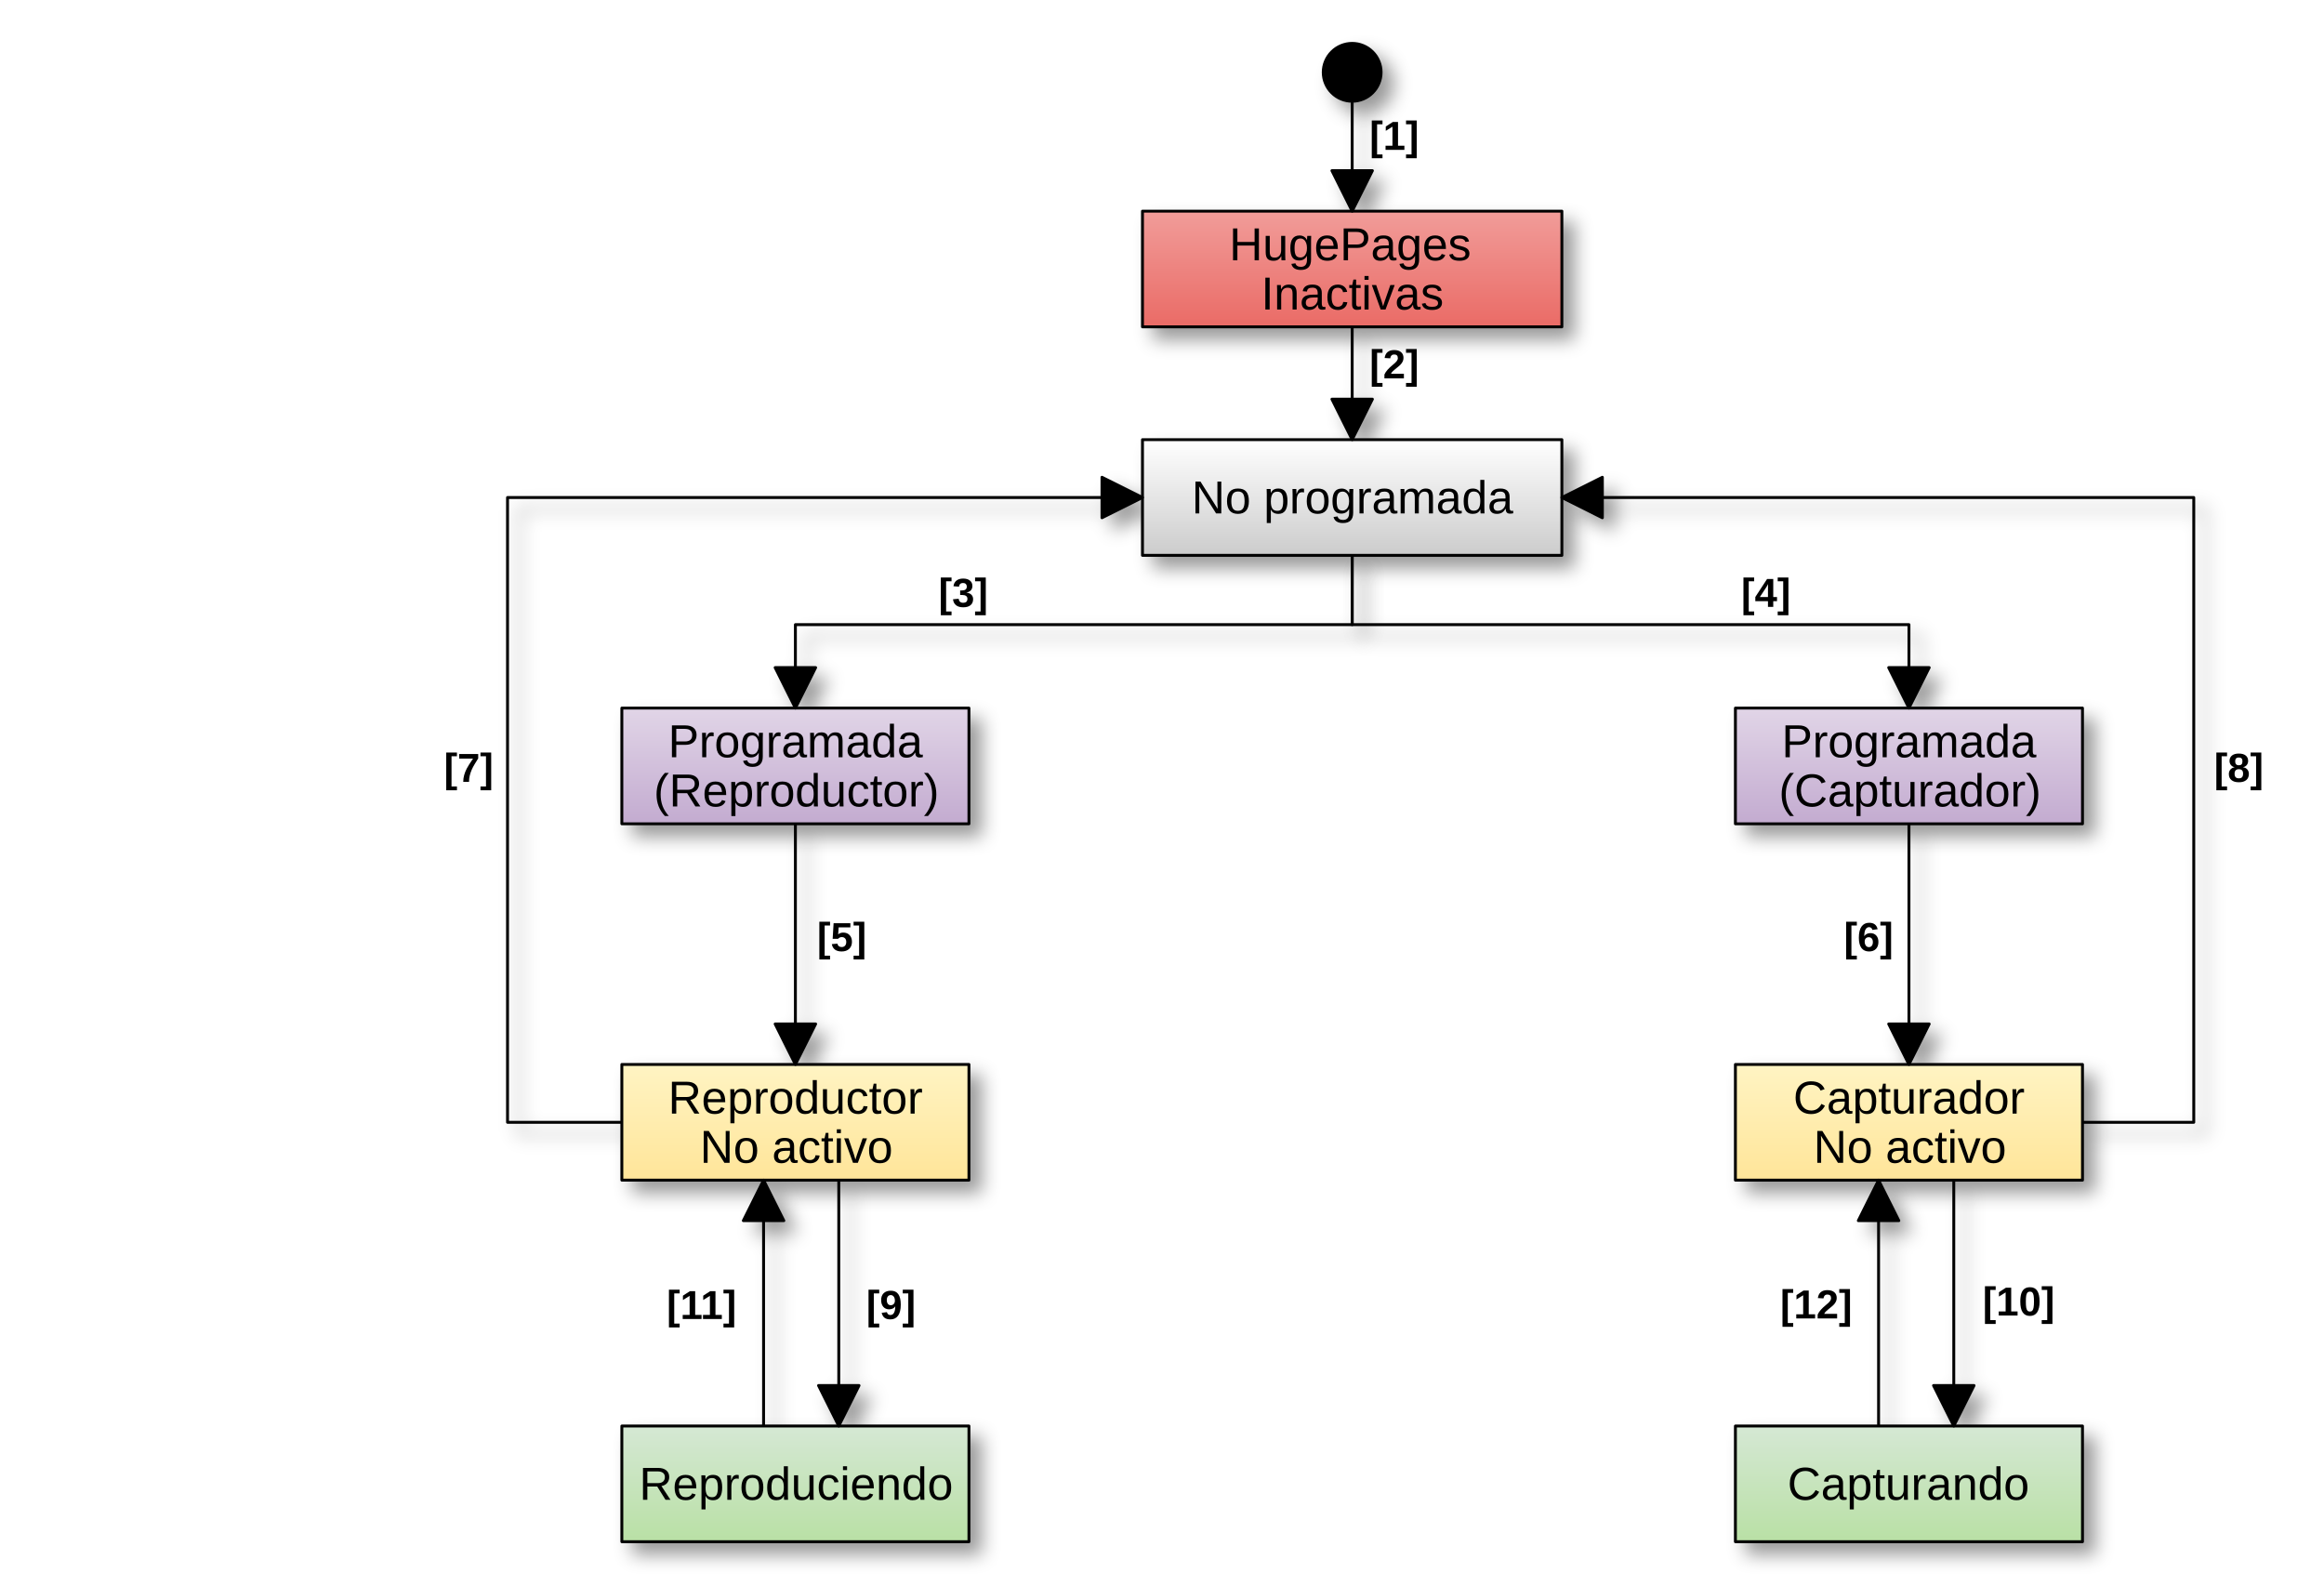
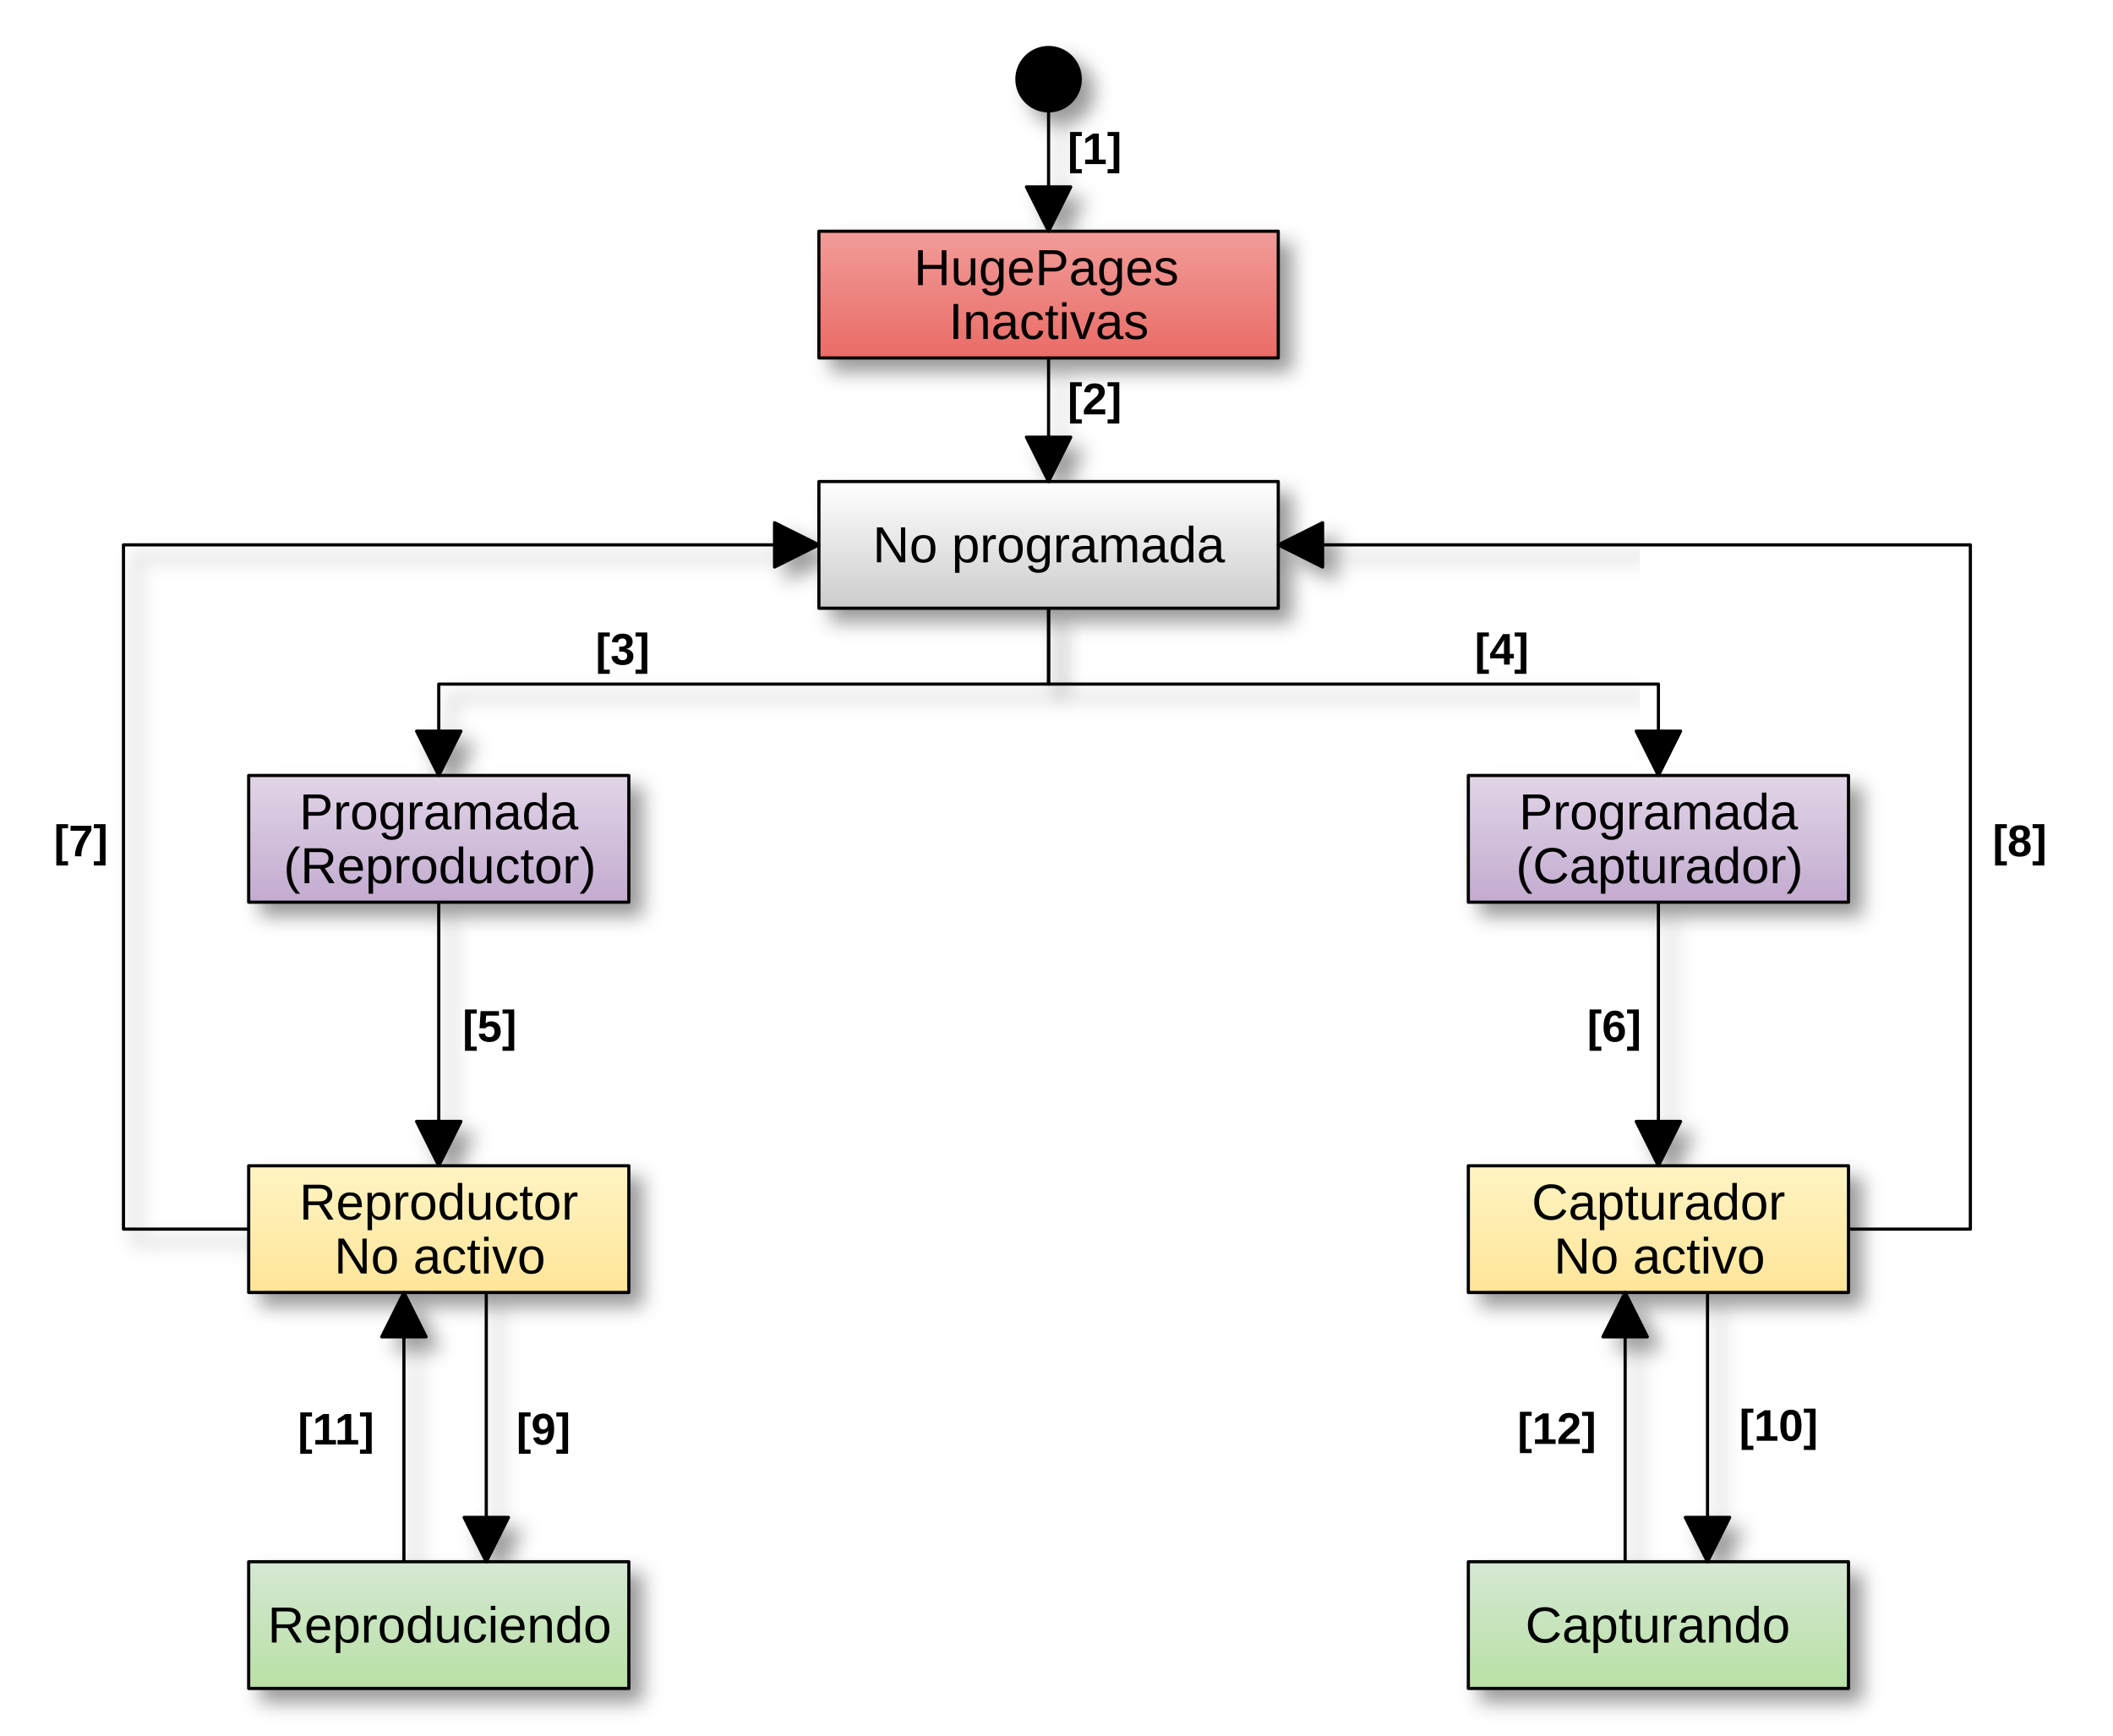
- <svg xmlns="http://www.w3.org/2000/svg" xmlns:xlink="http://www.w3.org/1999/xlink" contentScriptType="text/ecmascript" zoomAndPan="magnify" contentStyleType="text/css" viewBox="79.5 5.2 803.5 548.0" preserveAspectRatio="xMidYMin meet" version="1.1">
+ <svg xmlns="http://www.w3.org/2000/svg" xmlns:xlink="http://www.w3.org/1999/xlink" contentScriptType="text/ecmascript" zoomAndPan="magnify" contentStyleType="text/css" viewBox="216.0 5.2 667.0 548.0" preserveAspectRatio="xMidYMin meet" version="1.1">
  <defs>
    <linearGradient x1="0%" y1="0%" x2="0%" y2="100%" xlink:type="simple" xlink:actuate="onLoad" id="id0" xlink:show="other">
      <stop stop-opacity="1.0" stop-color="#f19c99" offset="0%" />
      <stop stop-opacity="1.0" stop-color="#ea6b66" offset="100%" />
    </linearGradient>
    <filter xlink:actuate="onLoad" xlink:type="simple" id="id1" xlink:show="other" filterUnits="userSpaceOnUse">
      <feGaussianBlur stdDeviation="3.0" result="blur" in="SourceAlpha" />
      <feOffset dx="4.0" dy="4.0" result="offsetBlur" in="blur" />
      <feComponentTransfer result="componentOffsetBlur" in="offsetBlur">
        <feFuncR type="linear" intercept="0.0" slope="0" />
        <feFuncG type="linear" intercept="0.0" slope="0" />
        <feFuncB type="linear" intercept="0.0" slope="0" />
        <feFuncA type="linear" intercept="0" slope="0.4" />
      </feComponentTransfer>
    </filter>
    <linearGradient x1="0%" y1="0%" x2="0%" y2="100%" xlink:type="simple" xlink:actuate="onLoad" id="id4" xlink:show="other">
      <stop stop-opacity="1.0" stop-color="#ffffff" offset="0%" />
      <stop stop-opacity="1.0" stop-color="#cccccc" offset="100%" />
    </linearGradient>
    <filter xlink:actuate="onLoad" xlink:type="simple" id="id5" xlink:show="other" filterUnits="userSpaceOnUse">
      <feGaussianBlur stdDeviation="3.0" result="blur" in="SourceAlpha" />
      <feOffset dx="4.0" dy="4.0" result="offsetBlur" in="blur" />
      <feComponentTransfer result="componentOffsetBlur" in="offsetBlur">
        <feFuncR type="linear" intercept="0.0" slope="0" />
        <feFuncG type="linear" intercept="0.0" slope="0" />
        <feFuncB type="linear" intercept="0.0" slope="0" />
        <feFuncA type="linear" intercept="0" slope="0.4" />
      </feComponentTransfer>
    </filter>
    <linearGradient x1="0%" y1="0%" x2="0%" y2="100%" xlink:type="simple" xlink:actuate="onLoad" id="id8" xlink:show="other">
      <stop stop-opacity="1.0" stop-color="#e1d5e7" offset="0%" />
      <stop stop-opacity="1.0" stop-color="#c3abd0" offset="100%" />
    </linearGradient>
    <filter xlink:actuate="onLoad" xlink:type="simple" id="id9" xlink:show="other" filterUnits="userSpaceOnUse">
      <feGaussianBlur stdDeviation="3.0" result="blur" in="SourceAlpha" />
      <feOffset dx="4.0" dy="4.0" result="offsetBlur" in="blur" />
      <feComponentTransfer result="componentOffsetBlur" in="offsetBlur">
        <feFuncR type="linear" intercept="0.0" slope="0" />
        <feFuncG type="linear" intercept="0.0" slope="0" />
        <feFuncB type="linear" intercept="0.0" slope="0" />
        <feFuncA type="linear" intercept="0" slope="0.4" />
      </feComponentTransfer>
    </filter>
    <linearGradient x1="0%" y1="0%" x2="0%" y2="100%" xlink:type="simple" xlink:actuate="onLoad" id="id12" xlink:show="other">
      <stop stop-opacity="1.0" stop-color="#e1d5e7" offset="0%" />
      <stop stop-opacity="1.0" stop-color="#c3abd0" offset="100%" />
    </linearGradient>
    <filter xlink:actuate="onLoad" xlink:type="simple" id="id13" xlink:show="other" filterUnits="userSpaceOnUse">
      <feGaussianBlur stdDeviation="3.0" result="blur" in="SourceAlpha" />
      <feOffset dx="4.0" dy="4.0" result="offsetBlur" in="blur" />
      <feComponentTransfer result="componentOffsetBlur" in="offsetBlur">
        <feFuncR type="linear" intercept="0.0" slope="0" />
        <feFuncG type="linear" intercept="0.0" slope="0" />
        <feFuncB type="linear" intercept="0.0" slope="0" />
        <feFuncA type="linear" intercept="0" slope="0.4" />
      </feComponentTransfer>
    </filter>
    <linearGradient x1="0%" y1="0%" x2="0%" y2="100%" xlink:type="simple" xlink:actuate="onLoad" id="id16" xlink:show="other">
      <stop stop-opacity="1.0" stop-color="#fff4c3" offset="0%" />
      <stop stop-opacity="1.0" stop-color="#ffe599" offset="100%" />
    </linearGradient>
    <filter xlink:actuate="onLoad" xlink:type="simple" id="id17" xlink:show="other" filterUnits="userSpaceOnUse">
      <feGaussianBlur stdDeviation="3.0" result="blur" in="SourceAlpha" />
      <feOffset dx="4.0" dy="4.0" result="offsetBlur" in="blur" />
      <feComponentTransfer result="componentOffsetBlur" in="offsetBlur">
        <feFuncR type="linear" intercept="0.0" slope="0" />
        <feFuncG type="linear" intercept="0.0" slope="0" />
        <feFuncB type="linear" intercept="0.0" slope="0" />
        <feFuncA type="linear" intercept="0" slope="0.4" />
      </feComponentTransfer>
    </filter>
    <linearGradient x1="0%" y1="0%" x2="0%" y2="100%" xlink:type="simple" xlink:actuate="onLoad" id="id20" xlink:show="other">
      <stop stop-opacity="1.0" stop-color="#fff4c3" offset="0%" />
      <stop stop-opacity="1.0" stop-color="#ffe599" offset="100%" />
    </linearGradient>
    <filter xlink:actuate="onLoad" xlink:type="simple" id="id21" xlink:show="other" filterUnits="userSpaceOnUse">
      <feGaussianBlur stdDeviation="3.0" result="blur" in="SourceAlpha" />
      <feOffset dx="4.0" dy="4.0" result="offsetBlur" in="blur" />
      <feComponentTransfer result="componentOffsetBlur" in="offsetBlur">
        <feFuncR type="linear" intercept="0.0" slope="0" />
        <feFuncG type="linear" intercept="0.0" slope="0" />
        <feFuncB type="linear" intercept="0.0" slope="0" />
        <feFuncA type="linear" intercept="0" slope="0.4" />
      </feComponentTransfer>
    </filter>
    <linearGradient x1="0%" y1="0%" x2="0%" y2="100%" xlink:type="simple" xlink:actuate="onLoad" id="id24" xlink:show="other">
      <stop stop-opacity="1.0" stop-color="#d5e8d4" offset="0%" />
      <stop stop-opacity="1.0" stop-color="#b9e0a5" offset="100%" />
    </linearGradient>
    <filter xlink:actuate="onLoad" xlink:type="simple" id="id25" xlink:show="other" filterUnits="userSpaceOnUse">
      <feGaussianBlur stdDeviation="3.0" result="blur" in="SourceAlpha" />
      <feOffset dx="4.0" dy="4.0" result="offsetBlur" in="blur" />
      <feComponentTransfer result="componentOffsetBlur" in="offsetBlur">
        <feFuncR type="linear" intercept="0.0" slope="0" />
        <feFuncG type="linear" intercept="0.0" slope="0" />
        <feFuncB type="linear" intercept="0.0" slope="0" />
        <feFuncA type="linear" intercept="0" slope="0.4" />
      </feComponentTransfer>
    </filter>
    <linearGradient x1="0%" y1="0%" x2="0%" y2="100%" xlink:type="simple" xlink:actuate="onLoad" id="id28" xlink:show="other">
      <stop stop-opacity="1.0" stop-color="#d5e8d4" offset="0%" />
      <stop stop-opacity="1.0" stop-color="#b9e0a5" offset="100%" />
    </linearGradient>
    <filter xlink:actuate="onLoad" xlink:type="simple" id="id29" xlink:show="other" filterUnits="userSpaceOnUse">
      <feGaussianBlur stdDeviation="3.0" result="blur" in="SourceAlpha" />
      <feOffset dx="4.0" dy="4.0" result="offsetBlur" in="blur" />
      <feComponentTransfer result="componentOffsetBlur" in="offsetBlur">
        <feFuncR type="linear" intercept="0.0" slope="0" />
        <feFuncG type="linear" intercept="0.0" slope="0" />
        <feFuncB type="linear" intercept="0.0" slope="0" />
        <feFuncA type="linear" intercept="0" slope="0.4" />
      </feComponentTransfer>
    </filter>
    <marker refX="14.0" refY="7.0" markerUnits="userSpaceOnUse" orient="auto" id="id32" markerHeight="14.0" viewBox="0 0 14.0 14.0" preserveAspectRatio="xMidYMid meet" markerWidth="14.0" overflow="visible">
      <path fill="#000000" d="M0 0 L14.0 7.0 L0 14.0z" stroke-width="1.0" stroke-linejoin="round" stroke-linecap="round" stroke="#000000" />
    </marker>
    <filter xlink:actuate="onLoad" xlink:type="simple" id="id33" xlink:show="other" filterUnits="userSpaceOnUse">
      <feGaussianBlur stdDeviation="3.0" result="blur" in="SourceAlpha" />
      <feOffset dx="-4" dy="4" result="offsetBlur" in="blur" />
      <feComponentTransfer result="componentOffsetBlur" in="offsetBlur">
        <feFuncR type="linear" intercept="0.0" slope="0" />
        <feFuncG type="linear" intercept="0.0" slope="0" />
        <feFuncB type="linear" intercept="0.0" slope="0" />
        <feFuncA type="linear" intercept="0" slope="0.4" />
      </feComponentTransfer>
    </filter>
    <marker refX="14.0" refY="7.0" markerUnits="userSpaceOnUse" orient="auto" id="id36" markerHeight="14.0" viewBox="0 0 14.0 14.0" preserveAspectRatio="xMidYMid meet" markerWidth="14.0" overflow="visible">
      <path fill="#000000" d="M0 0 L14.0 7.0 L0 14.0z" stroke-width="1.0" stroke-linejoin="round" stroke-linecap="round" stroke="#000000" />
    </marker>
    <filter xlink:actuate="onLoad" xlink:type="simple" id="id37" xlink:show="other" filterUnits="userSpaceOnUse">
      <feGaussianBlur stdDeviation="3.0" result="blur" in="SourceAlpha" />
      <feOffset dx="4.0" dy="4.0" result="offsetBlur" in="blur" />
      <feComponentTransfer result="componentOffsetBlur" in="offsetBlur">
        <feFuncR type="linear" intercept="0.0" slope="0" />
        <feFuncG type="linear" intercept="0.0" slope="0" />
        <feFuncB type="linear" intercept="0.0" slope="0" />
        <feFuncA type="linear" intercept="0" slope="0.4" />
      </feComponentTransfer>
    </filter>
    <marker refX="14.0" refY="7.0" markerUnits="userSpaceOnUse" orient="auto" id="id40" markerHeight="14.0" viewBox="0 0 14.0 14.0" preserveAspectRatio="xMidYMid meet" markerWidth="14.0" overflow="visible">
      <path fill="#000000" d="M0 0 L14.0 7.0 L0 14.0z" stroke-width="1.0" stroke-linejoin="round" stroke-linecap="round" stroke="#000000" />
    </marker>
    <filter xlink:actuate="onLoad" xlink:type="simple" id="id41" xlink:show="other" filterUnits="userSpaceOnUse">
      <feGaussianBlur stdDeviation="3.0" result="blur" in="SourceAlpha" />
      <feOffset dx="4.0" dy="4.0" result="offsetBlur" in="blur" />
      <feComponentTransfer result="componentOffsetBlur" in="offsetBlur">
        <feFuncR type="linear" intercept="0.0" slope="0" />
        <feFuncG type="linear" intercept="0.0" slope="0" />
        <feFuncB type="linear" intercept="0.0" slope="0" />
        <feFuncA type="linear" intercept="0" slope="0.4" />
      </feComponentTransfer>
    </filter>
    <marker refX="14.0" refY="7.0" markerUnits="userSpaceOnUse" orient="auto" id="id43" markerHeight="14.0" viewBox="0 0 14.0 14.0" preserveAspectRatio="xMidYMid meet" markerWidth="14.0" overflow="visible">
      <path fill="#000000" d="M0 0 L14.0 7.0 L0 14.0z" stroke-width="1.0" stroke-linejoin="round" stroke-linecap="round" stroke="#000000" />
    </marker>
    <filter xlink:actuate="onLoad" xlink:type="simple" id="id44" xlink:show="other" filterUnits="userSpaceOnUse">
      <feGaussianBlur stdDeviation="3.0" result="blur" in="SourceAlpha" />
      <feOffset dx="4.0" dy="-4" result="offsetBlur" in="blur" />
      <feComponentTransfer result="componentOffsetBlur" in="offsetBlur">
        <feFuncR type="linear" intercept="0.0" slope="0" />
        <feFuncG type="linear" intercept="0.0" slope="0" />
        <feFuncB type="linear" intercept="0.0" slope="0" />
        <feFuncA type="linear" intercept="0" slope="0.4" />
      </feComponentTransfer>
    </filter>
    <marker refX="14.0" refY="7.0" markerUnits="userSpaceOnUse" orient="auto" id="id47" markerHeight="14.0" viewBox="0 0 14.0 14.0" preserveAspectRatio="xMidYMid meet" markerWidth="14.0" overflow="visible">
      <path fill="#000000" d="M0 0 L14.0 7.0 L0 14.0z" stroke-width="1.0" stroke-linejoin="round" stroke-linecap="round" stroke="#000000" />
    </marker>
    <filter xlink:actuate="onLoad" xlink:type="simple" id="id48" xlink:show="other" filterUnits="userSpaceOnUse">
      <feGaussianBlur stdDeviation="3.0" result="blur" in="SourceAlpha" />
      <feOffset dx="4.0" dy="-4" result="offsetBlur" in="blur" />
      <feComponentTransfer result="componentOffsetBlur" in="offsetBlur">
        <feFuncR type="linear" intercept="0.0" slope="0" />
        <feFuncG type="linear" intercept="0.0" slope="0" />
        <feFuncB type="linear" intercept="0.0" slope="0" />
        <feFuncA type="linear" intercept="0" slope="0.4" />
      </feComponentTransfer>
    </filter>
    <filter xlink:actuate="onLoad" xlink:type="simple" id="id51" xlink:show="other" filterUnits="userSpaceOnUse">
      <feGaussianBlur stdDeviation="3.0" result="blur" in="SourceAlpha" />
      <feOffset dx="4.0" dy="4.0" result="offsetBlur" in="blur" />
      <feComponentTransfer result="componentOffsetBlur" in="offsetBlur">
        <feFuncR type="linear" intercept="0.0" slope="0" />
        <feFuncG type="linear" intercept="0.0" slope="0" />
        <feFuncB type="linear" intercept="0.0" slope="0" />
        <feFuncA type="linear" intercept="0" slope="0.4" />
      </feComponentTransfer>
    </filter>
    <marker refX="14.0" refY="7.0" markerUnits="userSpaceOnUse" orient="auto" id="id53" markerHeight="14.0" viewBox="0 0 14.0 14.0" preserveAspectRatio="xMidYMid meet" markerWidth="14.0" overflow="visible">
      <path fill="#000000" d="M0 0 L14.0 7.0 L0 14.0z" stroke-width="1.0" stroke-linejoin="round" stroke-linecap="round" stroke="#000000" />
    </marker>
    <filter xlink:actuate="onLoad" xlink:type="simple" id="id54" xlink:show="other" filterUnits="userSpaceOnUse">
      <feGaussianBlur stdDeviation="3.0" result="blur" in="SourceAlpha" />
      <feOffset dx="-4" dy="4" result="offsetBlur" in="blur" />
      <feComponentTransfer result="componentOffsetBlur" in="offsetBlur">
        <feFuncR type="linear" intercept="0.0" slope="0" />
        <feFuncG type="linear" intercept="0.0" slope="0" />
        <feFuncB type="linear" intercept="0.0" slope="0" />
        <feFuncA type="linear" intercept="0" slope="0.4" />
      </feComponentTransfer>
    </filter>
    <marker refX="14.0" refY="7.0" markerUnits="userSpaceOnUse" orient="auto" id="id57" markerHeight="14.0" viewBox="0 0 14.0 14.0" preserveAspectRatio="xMidYMid meet" markerWidth="14.0" overflow="visible">
      <path fill="#000000" d="M0 0 L14.0 7.0 L0 14.0z" stroke-width="1.0" stroke-linejoin="round" stroke-linecap="round" stroke="#000000" />
    </marker>
    <filter xlink:actuate="onLoad" xlink:type="simple" id="id58" xlink:show="other" filterUnits="userSpaceOnUse">
      <feGaussianBlur stdDeviation="3.0" result="blur" in="SourceAlpha" />
      <feOffset dx="4.0" dy="-4" result="offsetBlur" in="blur" />
      <feComponentTransfer result="componentOffsetBlur" in="offsetBlur">
        <feFuncR type="linear" intercept="0.0" slope="0" />
        <feFuncG type="linear" intercept="0.0" slope="0" />
        <feFuncB type="linear" intercept="0.0" slope="0" />
        <feFuncA type="linear" intercept="0" slope="0.4" />
      </feComponentTransfer>
    </filter>
    <marker refX="14.0" refY="7.0" markerUnits="userSpaceOnUse" orient="auto" id="id61" markerHeight="14.0" viewBox="0 0 14.0 14.0" preserveAspectRatio="xMidYMid meet" markerWidth="14.0" overflow="visible">
      <path fill="#000000" d="M0 0 L14.0 7.0 L0 14.0z" stroke-width="1.0" stroke-linejoin="round" stroke-linecap="round" stroke="#000000" />
    </marker>
    <filter xlink:actuate="onLoad" xlink:type="simple" id="id62" xlink:show="other" filterUnits="userSpaceOnUse">
      <feGaussianBlur stdDeviation="3.0" result="blur" in="SourceAlpha" />
      <feOffset dx="4.0" dy="-4" result="offsetBlur" in="blur" />
      <feComponentTransfer result="componentOffsetBlur" in="offsetBlur">
        <feFuncR type="linear" intercept="0.0" slope="0" />
        <feFuncG type="linear" intercept="0.0" slope="0" />
        <feFuncB type="linear" intercept="0.0" slope="0" />
        <feFuncA type="linear" intercept="0" slope="0.4" />
      </feComponentTransfer>
    </filter>
    <marker refX="14.0" refY="7.0" markerUnits="userSpaceOnUse" orient="auto" id="id65" markerHeight="14.0" viewBox="0 0 14.0 14.0" preserveAspectRatio="xMidYMid meet" markerWidth="14.0" overflow="visible">
      <path fill="#000000" d="M0 0 L14.0 7.0 L0 14.0z" stroke-width="1.0" stroke-linejoin="round" stroke-linecap="round" stroke="#000000" />
    </marker>
    <filter xlink:actuate="onLoad" xlink:type="simple" id="id66" xlink:show="other" filterUnits="userSpaceOnUse">
      <feGaussianBlur stdDeviation="3.0" result="blur" in="SourceAlpha" />
      <feOffset dx="4.0" dy="-4" result="offsetBlur" in="blur" />
      <feComponentTransfer result="componentOffsetBlur" in="offsetBlur">
        <feFuncR type="linear" intercept="0.0" slope="0" />
        <feFuncG type="linear" intercept="0.0" slope="0" />
        <feFuncB type="linear" intercept="0.0" slope="0" />
        <feFuncA type="linear" intercept="0" slope="0.4" />
      </feComponentTransfer>
    </filter>
    <marker refX="14.0" refY="7.0" markerUnits="userSpaceOnUse" orient="auto" id="id69" markerHeight="14.0" viewBox="0 0 14.0 14.0" preserveAspectRatio="xMidYMid meet" markerWidth="14.0" overflow="visible">
      <path fill="#000000" d="M0 0 L14.0 7.0 L0 14.0z" stroke-width="1.0" stroke-linejoin="round" stroke-linecap="round" stroke="#000000" />
    </marker>
    <filter xlink:actuate="onLoad" xlink:type="simple" id="id70" xlink:show="other" filterUnits="userSpaceOnUse">
      <feGaussianBlur stdDeviation="3.0" result="blur" in="SourceAlpha" />
      <feOffset dx="4.0" dy="-4" result="offsetBlur" in="blur" />
      <feComponentTransfer result="componentOffsetBlur" in="offsetBlur">
        <feFuncR type="linear" intercept="0.0" slope="0" />
        <feFuncG type="linear" intercept="0.0" slope="0" />
        <feFuncB type="linear" intercept="0.0" slope="0" />
        <feFuncA type="linear" intercept="0" slope="0.4" />
      </feComponentTransfer>
    </filter>
    <marker refX="14.0" refY="7.0" markerUnits="userSpaceOnUse" orient="auto" id="id73" markerHeight="14.0" viewBox="0 0 14.0 14.0" preserveAspectRatio="xMidYMid meet" markerWidth="14.0" overflow="visible">
      <path fill="#000000" d="M0 0 L14.0 7.0 L0 14.0z" stroke-width="1.0" stroke-linejoin="round" stroke-linecap="round" stroke="#000000" />
    </marker>
    <filter xlink:actuate="onLoad" xlink:type="simple" id="id74" xlink:show="other" filterUnits="userSpaceOnUse">
      <feGaussianBlur stdDeviation="3.0" result="blur" in="SourceAlpha" />
      <feOffset dx="4.0" dy="4.0" result="offsetBlur" in="blur" />
      <feComponentTransfer result="componentOffsetBlur" in="offsetBlur">
        <feFuncR type="linear" intercept="0.0" slope="0" />
        <feFuncG type="linear" intercept="0.0" slope="0" />
        <feFuncB type="linear" intercept="0.0" slope="0" />
        <feFuncA type="linear" intercept="0" slope="0.4" />
      </feComponentTransfer>
    </filter>
    <marker refX="14.0" refY="7.0" markerUnits="userSpaceOnUse" orient="auto" id="id77" markerHeight="14.0" viewBox="0 0 14.0 14.0" preserveAspectRatio="xMidYMid meet" markerWidth="14.0" overflow="visible">
      <path fill="#000000" d="M0 0 L14.0 7.0 L0 14.0z" stroke-width="1.0" stroke-linejoin="round" stroke-linecap="round" stroke="#000000" />
    </marker>
    <filter xlink:actuate="onLoad" xlink:type="simple" id="id78" xlink:show="other" filterUnits="userSpaceOnUse">
      <feGaussianBlur stdDeviation="3.0" result="blur" in="SourceAlpha" />
      <feOffset dx="4.0" dy="4.0" result="offsetBlur" in="blur" />
      <feComponentTransfer result="componentOffsetBlur" in="offsetBlur">
        <feFuncR type="linear" intercept="0.0" slope="0" />
        <feFuncG type="linear" intercept="0.0" slope="0" />
        <feFuncB type="linear" intercept="0.0" slope="0" />
        <feFuncA type="linear" intercept="0" slope="0.4" />
      </feComponentTransfer>
    </filter>
  </defs>
  <g>
    <g transform="translate(474.5 78.2)">
      <use xlink:href="#id2" xlink:actuate="onLoad" xlink:type="simple" xlink:show="embed" filter="url(#id1)" />
    </g>
    <g transform="translate(474.5 157.2)">
      <use xlink:href="#id6" xlink:actuate="onLoad" xlink:type="simple" xlink:show="embed" filter="url(#id5)" />
    </g>
    <g transform="translate(294.5 250.0)">
      <use xlink:href="#id10" xlink:actuate="onLoad" xlink:type="simple" xlink:show="embed" filter="url(#id9)" />
    </g>
    <g transform="translate(679.5 250.0)">
      <use xlink:href="#id14" xlink:actuate="onLoad" xlink:type="simple" xlink:show="embed" filter="url(#id13)" />
    </g>
    <g transform="translate(294.5 373.2)">
      <use xlink:href="#id18" xlink:actuate="onLoad" xlink:type="simple" xlink:show="embed" filter="url(#id17)" />
    </g>
    <g transform="translate(679.5 373.2)">
      <use xlink:href="#id22" xlink:actuate="onLoad" xlink:type="simple" xlink:show="embed" filter="url(#id21)" />
    </g>
    <g transform="translate(294.5 498.2)">
      <use xlink:href="#id26" xlink:actuate="onLoad" xlink:type="simple" xlink:show="embed" filter="url(#id25)" />
    </g>
    <g transform="translate(679.5 498.2)">
      <use xlink:href="#id30" xlink:actuate="onLoad" xlink:type="simple" xlink:show="embed" filter="url(#id29)" />
    </g>
    <g transform="translate(517.5 127.7) rotate(270.0 19.5 10.0)">
      <use xlink:href="#id34" xlink:actuate="onLoad" xlink:type="simple" xlink:show="embed" filter="url(#id33)" />
    </g>
    <use xlink:href="#id38" xlink:actuate="onLoad" xlink:type="simple" xlink:show="embed" filter="url(#id37)" />
    <use xlink:href="#id42" xlink:actuate="onLoad" xlink:type="simple" xlink:show="embed" filter="url(#id41)" />
    <g transform="translate(337.0 445.7) rotate(90.0 42.5 10.0)">
      <use xlink:href="#id45" xlink:actuate="onLoad" xlink:type="simple" xlink:show="embed" filter="url(#id44)" />
    </g>
    <g transform="translate(311.0 445.7) rotate(90.0 42.5 10.0)">
      <use xlink:href="#id49" xlink:actuate="onLoad" xlink:type="simple" xlink:show="embed" filter="url(#id48)" />
    </g>
    <g transform="translate(537.0 20.2)">
      <use xlink:href="#id52" xlink:actuate="onLoad" xlink:type="simple" xlink:show="embed" filter="url(#id51)" />
    </g>
    <g transform="translate(518.0 49.2) rotate(270.0 19.0 10.0)">
      <use xlink:href="#id55" xlink:actuate="onLoad" xlink:type="simple" xlink:show="embed" filter="url(#id54)" />
    </g>
    <g transform="translate(707.9 321.6) rotate(90.0 41.6 10.0)">
      <use xlink:href="#id59" xlink:actuate="onLoad" xlink:type="simple" xlink:show="embed" filter="url(#id58)" />
    </g>
    <g transform="translate(722.5 445.7) rotate(90.0 42.5 10.0)">
      <use xlink:href="#id63" xlink:actuate="onLoad" xlink:type="simple" xlink:show="embed" filter="url(#id62)" />
    </g>
    <g transform="translate(696.5 445.7) rotate(90.0 42.5 10.0)">
      <use xlink:href="#id67" xlink:actuate="onLoad" xlink:type="simple" xlink:show="embed" filter="url(#id66)" />
    </g>
    <g transform="translate(322.9 321.6) rotate(90.0 41.6 10.0)">
      <use xlink:href="#id71" xlink:actuate="onLoad" xlink:type="simple" xlink:show="embed" filter="url(#id70)" />
    </g>
    <use xlink:href="#id75" xlink:actuate="onLoad" xlink:type="simple" xlink:show="embed" filter="url(#id74)" />
    <use xlink:href="#id79" xlink:actuate="onLoad" xlink:type="simple" xlink:show="embed" filter="url(#id78)" />
  </g>
  <g>
    <g transform="translate(474.5 78.2)">
      <path fill="url(#id0)" id="id2" d="M0.0 0.0 L145.0 0.0 L145.0 40.0 L0.0 40.0 L0.0 0.0z" stroke-width="1.0" stroke-linejoin="round" stroke="#000000" />
      <g transform="translate(0.0 0.0)">
        <clipPath id="id3">
          <path d="M0 0 L145.0 0 L145.0 40.0 L0 40.0z" />
        </clipPath>
        <text font-size="16" clip-path="url(#id3)" text-decoration="none" fill="#000000" font-family="Arial,Arial" font-style="normal" font-weight="normal">
          <tspan x="30.0" xml:space="preserve" y="17.0" textLength="88.0">HugePages </tspan>
          <tspan x="41.0" xml:space="preserve" y="34.0" textLength="63.0">Inactivas</tspan>
        </text>
      </g>
    </g>
    <g transform="translate(474.5 157.2)">
      <path fill="url(#id4)" id="id6" d="M0.0 0.0 L145 0.0 L145 40.0 L0.0 40.0 L0.0 0.0z" stroke-width="1.0" stroke-linejoin="round" stroke="#000000" />
      <g transform="translate(0.0 0.0)">
        <clipPath id="id7">
          <path d="M0 0 L145.0 0 L145.0 40.0 L0 40.0z" />
        </clipPath>
        <text font-size="16" clip-path="url(#id7)" text-decoration="none" fill="#000000" font-family="Arial,Arial" font-style="normal" font-weight="normal">
          <tspan x="17.0" xml:space="preserve" y="25.5" textLength="111.0">No programada</tspan>
        </text>
      </g>
    </g>
    <g transform="translate(294.5 250.0)">
      <path fill="url(#id8)" id="id10" d="M0.0 0.0 L120.0 0.0 L120.0 40.0 L0.0 40.0 L0.0 0.0z" stroke-width="1.0" stroke-linejoin="round" stroke="#000000" />
      <g transform="translate(0.0 0.0)">
        <clipPath id="id11">
          <path d="M0 0 L120.0 0 L120.0 40.0 L0 40.0z" />
        </clipPath>
        <text font-size="16" clip-path="url(#id11)" text-decoration="none" fill="#000000" font-family="Arial,Arial" font-style="normal" font-weight="normal">
          <tspan x="16.0" xml:space="preserve" y="17.0" textLength="88.0">Programada</tspan>
          <tspan x="11.0" xml:space="preserve" y="34.0" textLength="98.0">(Reproductor)</tspan>
        </text>
      </g>
    </g>
    <g transform="translate(679.5 250.0)">
      <path fill="url(#id12)" id="id14" d="M0.0 0.0 L120.0 0.0 L120.0 40.0 L0.0 40.0 L0.0 0.0z" stroke-width="1.0" stroke-linejoin="round" stroke="#000000" />
      <g transform="translate(0.0 0.0)">
        <clipPath id="id15">
          <path d="M0 0 L120.0 0 L120.0 40.0 L0 40.0z" />
        </clipPath>
        <text font-size="16" clip-path="url(#id15)" text-decoration="none" fill="#000000" font-family="Arial,Arial" font-style="normal" font-weight="normal">
          <tspan x="16.0" xml:space="preserve" y="17.0" textLength="88.0">Programada</tspan>
          <tspan x="15.0" xml:space="preserve" y="34.0" textLength="90.0">(Capturador)</tspan>
        </text>
      </g>
    </g>
    <g transform="translate(294.5 373.2)">
      <path fill="url(#id16)" id="id18" d="M0.0 0.0 L120.0 0.0 L120.0 40.0 L0.0 40.0 L0.0 0.0z" stroke-width="1.0" stroke-linejoin="round" stroke="#000000" />
      <g transform="translate(0.0 0.0)">
        <clipPath id="id19">
          <path d="M0 0 L120.0 0 L120.0 40.0 L0 40.0z" />
        </clipPath>
        <text font-size="16" clip-path="url(#id19)" text-decoration="none" fill="#000000" font-family="Arial,Arial" font-style="normal" font-weight="normal">
          <tspan x="16.0" xml:space="preserve" y="17.0" textLength="92.0">Reproductor </tspan>
        </text>
        <text font-size="16" clip-path="url(#id19)" text-decoration="none" fill="#000000" font-family="Arial,Arial" font-style="normal" font-weight="normal" />
        <text font-size="16" clip-path="url(#id19)" text-decoration="none" fill="#000000" font-family="Arial,Arial" font-style="normal" font-weight="normal">
          <tspan x="27.0" xml:space="preserve" y="34.0" textLength="66.0">No activo</tspan>
        </text>
      </g>
    </g>
    <g transform="translate(679.5 373.2)">
      <path fill="url(#id20)" id="id22" d="M0.0 0.0 L120.0 0.0 L120.0 40.0 L0.0 40.0 L0.0 0.0z" stroke-width="1.0" stroke-linejoin="round" stroke="#000000" />
      <g transform="translate(0.0 0.0)">
        <clipPath id="id23">
          <path d="M0 0 L120.0 0 L120.0 40.0 L0 40.0z" />
        </clipPath>
        <text font-size="16" clip-path="url(#id23)" text-decoration="none" fill="#000000" font-family="Arial,Arial" font-style="normal" font-weight="normal">
          <tspan x="20.0" xml:space="preserve" y="17.0" textLength="80.0">Capturador</tspan>
        </text>
        <text font-size="16" clip-path="url(#id23)" text-decoration="none" fill="#000000" font-family="Arial,Arial" font-style="normal" font-weight="normal" />
        <text font-size="16" clip-path="url(#id23)" text-decoration="none" fill="#000000" font-family="Arial,Arial" font-style="normal" font-weight="normal">
          <tspan x="27.0" xml:space="preserve" y="34.0" textLength="66.0">No activo</tspan>
        </text>
      </g>
    </g>
    <g transform="translate(294.5 498.2)">
      <path fill="url(#id24)" id="id26" d="M0.0 0.0 L120.0 0.0 L120.0 40.0 L0.0 40.0 L0.0 0.0z" stroke-width="1.0" stroke-linejoin="round" stroke="#000000" />
      <g transform="translate(0.0 0.0)">
        <clipPath id="id27">
          <path d="M0 0 L120.0 0 L120.0 40.0 L0 40.0z" />
        </clipPath>
        <text font-size="16" clip-path="url(#id27)" text-decoration="none" fill="#000000" font-family="Arial,Arial" font-style="normal" font-weight="normal">
          <tspan x="6.0" xml:space="preserve" y="25.5" textLength="108.0">Reproduciendo</tspan>
        </text>
      </g>
    </g>
    <g transform="translate(679.5 498.2)">
      <path fill="url(#id28)" id="id30" d="M0.0 0.0 L120.0 0.0 L120.0 40.0 L0.0 40.0 L0.0 0.0z" stroke-width="1.0" stroke-linejoin="round" stroke="#000000" />
      <g transform="translate(0.0 0.0)">
        <clipPath id="id31">
          <path d="M0 0 L120.0 0 L120.0 40.0 L0 40.0z" />
        </clipPath>
        <text font-size="16" clip-path="url(#id31)" text-decoration="none" fill="#000000" font-family="Arial,Arial" font-style="normal" font-weight="normal">
          <tspan x="18.0" xml:space="preserve" y="25.5" textLength="83.0">Capturando</tspan>
        </text>
      </g>
    </g>
    <g transform="translate(517.5 127.7) rotate(270.0 19.5 10.0)">
      <path fill="none" stroke-linejoin="round" id="id34" d="M39 20.0 L0.0 20.0" stroke="#000000" stroke-width="1.0" marker-end="url(#id32)" />
      <g transform="translate(0.0 0.0)">
        <clipPath id="id35">
          <path d="M0 0 L39.0 0 L39.0 20.0 L0 20.0z" />
        </clipPath>
        <text font-size="12" clip-path="url(#id35)" text-decoration="none" fill="#000000" font-family="Times" font-style="normal" font-weight="normal" />
      </g>
    </g>
    <path fill="none" stroke-linejoin="round" id="id38" d="M547.0 197.2 L547.0 221.15 L412.305 221.15 L354.5 221.15 L354.5 250.0" stroke="#000000" stroke-width="1.0" marker-end="url(#id36)" />
    <g transform="translate(344.5 205.15)">
      <clipPath id="id39">
        <path d="M0 0 L200.0 0 L200.0 20.0 L0 20.0z" />
      </clipPath>
      <text font-size="12" clip-path="url(#id39)" text-decoration="none" fill="#000000" font-family="Times" font-style="normal" font-weight="normal" />
    </g>
    <path fill="none" stroke-linejoin="round" id="id42" d="M547.0 197.2 L547.0 221.15 L715.305 221.15 L739.5 221.15 L739.5 250.0" stroke="#000000" stroke-width="1.0" marker-end="url(#id40)" />
    <g transform="translate(337.0 445.7) rotate(90.0 42.5 10.0)">
      <path fill="none" stroke-linejoin="round" id="id45" d="M0.0 20.0 L85 20.0" stroke="#000000" stroke-width="1.0" marker-end="url(#id43)" />
      <g transform="translate(0.0 0.0)">
        <clipPath id="id46">
          <path d="M0 0 L85.0 0 L85.0 20.0 L0 20.0z" />
        </clipPath>
        <text font-size="12" clip-path="url(#id46)" text-decoration="none" fill="#000000" font-family="Times" font-style="normal" font-weight="normal" />
      </g>
    </g>
    <g transform="translate(311.0 445.7) rotate(90.0 42.5 10.0)">
      <path fill="none" stroke-linejoin="round" id="id49" d="M85 20.0 L0.0 20.0" stroke="#000000" stroke-width="1.0" marker-end="url(#id47)" />
      <g transform="translate(0.0 0.0)">
        <clipPath id="id50">
          <path d="M0 0 L85 0 L85 20.0 L0 20.0z" />
        </clipPath>
        <text font-size="12" clip-path="url(#id50)" text-decoration="none" fill="#000000" font-family="Times" font-style="normal" font-weight="normal" />
      </g>
    </g>
    <g transform="translate(537.0 20.2)">
      <path fill-opacity="1.0" fill="#000000" stroke-linejoin="round" id="id52" d="M20.0 10.0 Q20.0 11.989 19.239 13.827 Q18.478 15.665 17.071 17.071 Q15.665 18.478 13.827 19.239 Q11.989 20.0 10.0 20.0 Q8.011 20.0 6.173 19.239 Q4.335 18.478 2.929 17.071 Q1.522 15.665 0.761 13.827 Q0.0 11.989 0.0 10 Q0.0 8.011 0.761 6.173 Q1.522 4.335 2.929 2.929 Q4.335 1.522 6.173 0.761 Q8.011 0.0 10 0.0 Q11.989 0.0 13.827 0.761 Q15.665 1.522 17.071 2.929 Q18.478 4.335 19.239 6.173 Q20.0 8.011 20.0 10.0z" stroke="#000000" stroke-width="1.0" />
    </g>
    <g transform="translate(518.0 49.2) rotate(270.0 19.0 10.0)">
      <path fill="none" stroke-linejoin="round" id="id55" d="M38 20.0 L0.0 20.0" stroke="#000000" stroke-width="1.0" marker-end="url(#id53)" />
      <g transform="translate(0.0 0.0)">
        <clipPath id="id56">
          <path d="M0 0 L38.0 0 L38.0 20.0 L0 20.0z" />
        </clipPath>
        <text font-size="12" clip-path="url(#id56)" text-decoration="none" fill="#000000" font-family="Times" font-style="normal" font-weight="normal" />
      </g>
    </g>
    <g transform="translate(707.9 321.6) rotate(90.0 41.6 10.0)">
      <path fill="none" stroke-linejoin="round" id="id59" d="M0.0 20.0 L83.2 20.0" stroke="#000000" stroke-width="1.0" marker-end="url(#id57)" />
      <g transform="translate(0.0 0.0)">
        <clipPath id="id60">
          <path d="M0 0 L83.2 0 L83.2 20.0 L0 20.0z" />
        </clipPath>
        <text font-size="12" clip-path="url(#id60)" text-decoration="none" fill="#000000" font-family="Times" font-style="normal" font-weight="normal" />
      </g>
    </g>
    <g transform="translate(722.5 445.7) rotate(90.0 42.5 10.0)">
      <path fill="none" stroke-linejoin="round" id="id63" d="M0.0 20.0 L85 20.0" stroke="#000000" stroke-width="1.0" marker-end="url(#id61)" />
      <g transform="translate(0.0 0.0)">
        <clipPath id="id64">
          <path d="M0 0 L85.0 0 L85.0 20.0 L0 20.0z" />
        </clipPath>
        <text font-size="12" clip-path="url(#id64)" text-decoration="none" fill="#000000" font-family="Times" font-style="normal" font-weight="normal" />
      </g>
    </g>
    <g transform="translate(696.5 445.7) rotate(90.0 42.5 10.0)">
      <path fill="none" stroke-linejoin="round" id="id67" d="M85 20.0 L0.0 20.0" stroke="#000000" stroke-width="1.0" marker-end="url(#id65)" />
      <g transform="translate(0.0 0.0)">
        <clipPath id="id68">
          <path d="M0 0 L85.0 0 L85.0 20.0 L0 20.0z" />
        </clipPath>
        <text font-size="12" clip-path="url(#id68)" text-decoration="none" fill="#000000" font-family="Times" font-style="normal" font-weight="normal" />
      </g>
    </g>
    <g transform="translate(322.9 321.6) rotate(90.0 41.6 10.0)">
      <path fill="none" stroke-linejoin="round" id="id71" d="M0.0 20.0 L83.2 20.0" stroke="#000000" stroke-width="1.0" marker-end="url(#id69)" />
      <g transform="translate(0.0 0.0)">
        <clipPath id="id72">
          <path d="M0 0 L83.2 0 L83.2 20.0 L0 20.0z" />
        </clipPath>
        <text font-size="12" clip-path="url(#id72)" text-decoration="none" fill="#000000" font-family="Times" font-style="normal" font-weight="normal" />
      </g>
    </g>
    <path fill="none" stroke-linejoin="round" id="id75" d="M294.5 393.2 L254.974 393.2 L254.974 177.2 L474.5 177.2" stroke="#000000" stroke-width="1.0" marker-end="url(#id73)" />
-     <g transform="translate(94.5 373.2)">
+     <g transform="translate(238.5 373.2)">
      <clipPath id="id76">
-         <path d="M0 0 L200.0 0 L200.0 20.0 L0 20.0z" />
+         <path d="M0 0 L56.0 0 L56.0 20.0 L0 20.0z" />
      </clipPath>
      <text font-size="12" clip-path="url(#id76)" text-decoration="none" fill="#000000" font-family="Times" font-style="normal" font-weight="normal" />
    </g>
    <path fill="none" stroke-linejoin="round" id="id79" d="M799.5 393.2 L837.974 393.2 L837.974 177.2 L619.5 177.2" stroke="#000000" stroke-width="1.0" marker-end="url(#id77)" />
    <g transform="translate(551.0 42.0)">
      <clipPath id="id80">
        <path d="M0 0 L25.0 0 L25.0 19.0 L0 19.0z" />
      </clipPath>
      <text font-size="14" clip-path="url(#id80)" text-decoration="none" fill="#000000" font-family="Arial,Arial" font-style="normal" font-weight="bold">
        <tspan x="2.0" xml:space="preserve" y="15.0" textLength="17.0">[1]</tspan>
      </text>
    </g>
    <g transform="translate(551.0 121.0)">
      <clipPath id="id81">
        <path d="M0 0 L25.0 0 L25.0 19.0 L0 19.0z" />
      </clipPath>
      <text font-size="14" clip-path="url(#id81)" text-decoration="none" fill="#000000" font-family="Arial,Arial" font-style="normal" font-weight="bold">
        <tspan x="2.0" xml:space="preserve" y="15.0" textLength="17.0">[2]</tspan>
      </text>
    </g>
    <g transform="translate(402.0 200.0)">
      <clipPath id="id82">
        <path d="M0 0 L25.0 0 L25.0 19.0 L0 19.0z" />
      </clipPath>
      <text font-size="14" clip-path="url(#id82)" text-decoration="none" fill="#000000" font-family="Arial,Arial" font-style="normal" font-weight="bold">
        <tspan x="2.0" xml:space="preserve" y="15.0" textLength="17.0">[3]</tspan>
      </text>
    </g>
    <g transform="translate(679.5 200.0)">
      <clipPath id="id83">
        <path d="M0 0 L25.0 0 L25.0 19.0 L0 19.0z" />
      </clipPath>
      <text font-size="14" clip-path="url(#id83)" text-decoration="none" fill="#000000" font-family="Arial,Arial" font-style="normal" font-weight="bold">
        <tspan x="2.0" xml:space="preserve" y="15.0" textLength="17.0">[4]</tspan>
      </text>
    </g>
    <g transform="translate(360.0 319.0)">
      <clipPath id="id84">
        <path d="M0 0 L25.0 0 L25.0 19.0 L0 19.0z" />
      </clipPath>
      <text font-size="14" clip-path="url(#id84)" text-decoration="none" fill="#000000" font-family="Arial,Arial" font-style="normal" font-weight="bold">
        <tspan x="2.0" xml:space="preserve" y="15.0" textLength="17.0">[5]</tspan>
      </text>
    </g>
    <g transform="translate(715.0 319.0)">
      <clipPath id="id85">
        <path d="M0 0 L25.0 0 L25.0 19.0 L0 19.0z" />
      </clipPath>
      <text font-size="14" clip-path="url(#id85)" text-decoration="none" fill="#000000" font-family="Arial,Arial" font-style="normal" font-weight="bold">
        <tspan x="2.0" xml:space="preserve" y="15.0" textLength="17.0">[6]</tspan>
      </text>
    </g>
    <g transform="translate(693.0 446.0)">
      <clipPath id="id86">
        <path d="M0 0 L32.5 0 L32.5 19.0 L0 19.0z" />
      </clipPath>
      <text font-size="14" clip-path="url(#id86)" text-decoration="none" fill="#000000" font-family="Arial,Arial" font-style="normal" font-weight="bold">
        <tspan x="2.0" xml:space="preserve" y="15.0" textLength="24.0">[12]</tspan>
      </text>
    </g>
    <g transform="translate(377.0 446.2)">
      <clipPath id="id87">
        <path d="M0 0 L25.0 0 L25.0 19.0 L0 19.0z" />
      </clipPath>
      <text font-size="14" clip-path="url(#id87)" text-decoration="none" fill="#000000" font-family="Arial,Arial" font-style="normal" font-weight="bold">
        <tspan x="2.0" xml:space="preserve" y="15.0" textLength="17.0">[9]</tspan>
      </text>
    </g>
    <g transform="translate(763.0 445.0)">
      <clipPath id="id88">
        <path d="M0 0 L36.5 0 L36.5 19.0 L0 19.0z" />
      </clipPath>
      <text font-size="14" clip-path="url(#id88)" text-decoration="none" fill="#000000" font-family="Arial,Arial" font-style="normal" font-weight="bold">
        <tspan x="2.0" xml:space="preserve" y="15.0" textLength="24.0">[10]</tspan>
      </text>
    </g>
    <g transform="translate(308.0 446.2)">
      <clipPath id="id89">
        <path d="M0 0 L33.5 0 L33.5 19.0 L0 19.0z" />
      </clipPath>
      <text font-size="14" clip-path="url(#id89)" text-decoration="none" fill="#000000" font-family="Arial,Arial" font-style="normal" font-weight="bold">
        <tspan x="2.0" xml:space="preserve" y="15.0" textLength="24.0">[11]</tspan>
      </text>
    </g>
    <g transform="translate(843.0 260.5)">
      <clipPath id="id90">
        <path d="M0 0 L25.0 0 L25.0 19.0 L0 19.0z" />
      </clipPath>
      <text font-size="14" clip-path="url(#id90)" text-decoration="none" fill="#000000" font-family="Arial,Arial" font-style="normal" font-weight="bold">
        <tspan x="2.0" xml:space="preserve" y="15.0" textLength="17.0">[8]</tspan>
      </text>
    </g>
    <g transform="translate(231.0 260.5)">
      <clipPath id="id91">
        <path d="M0 0 L25.0 0 L25.0 19.0 L0 19.0z" />
      </clipPath>
      <text font-size="14" clip-path="url(#id91)" text-decoration="none" fill="#000000" font-family="Arial,Arial" font-style="normal" font-weight="bold">
        <tspan x="2.0" xml:space="preserve" y="15.0" textLength="17.0">[7]</tspan>
      </text>
    </g>
  </g>
</svg>
